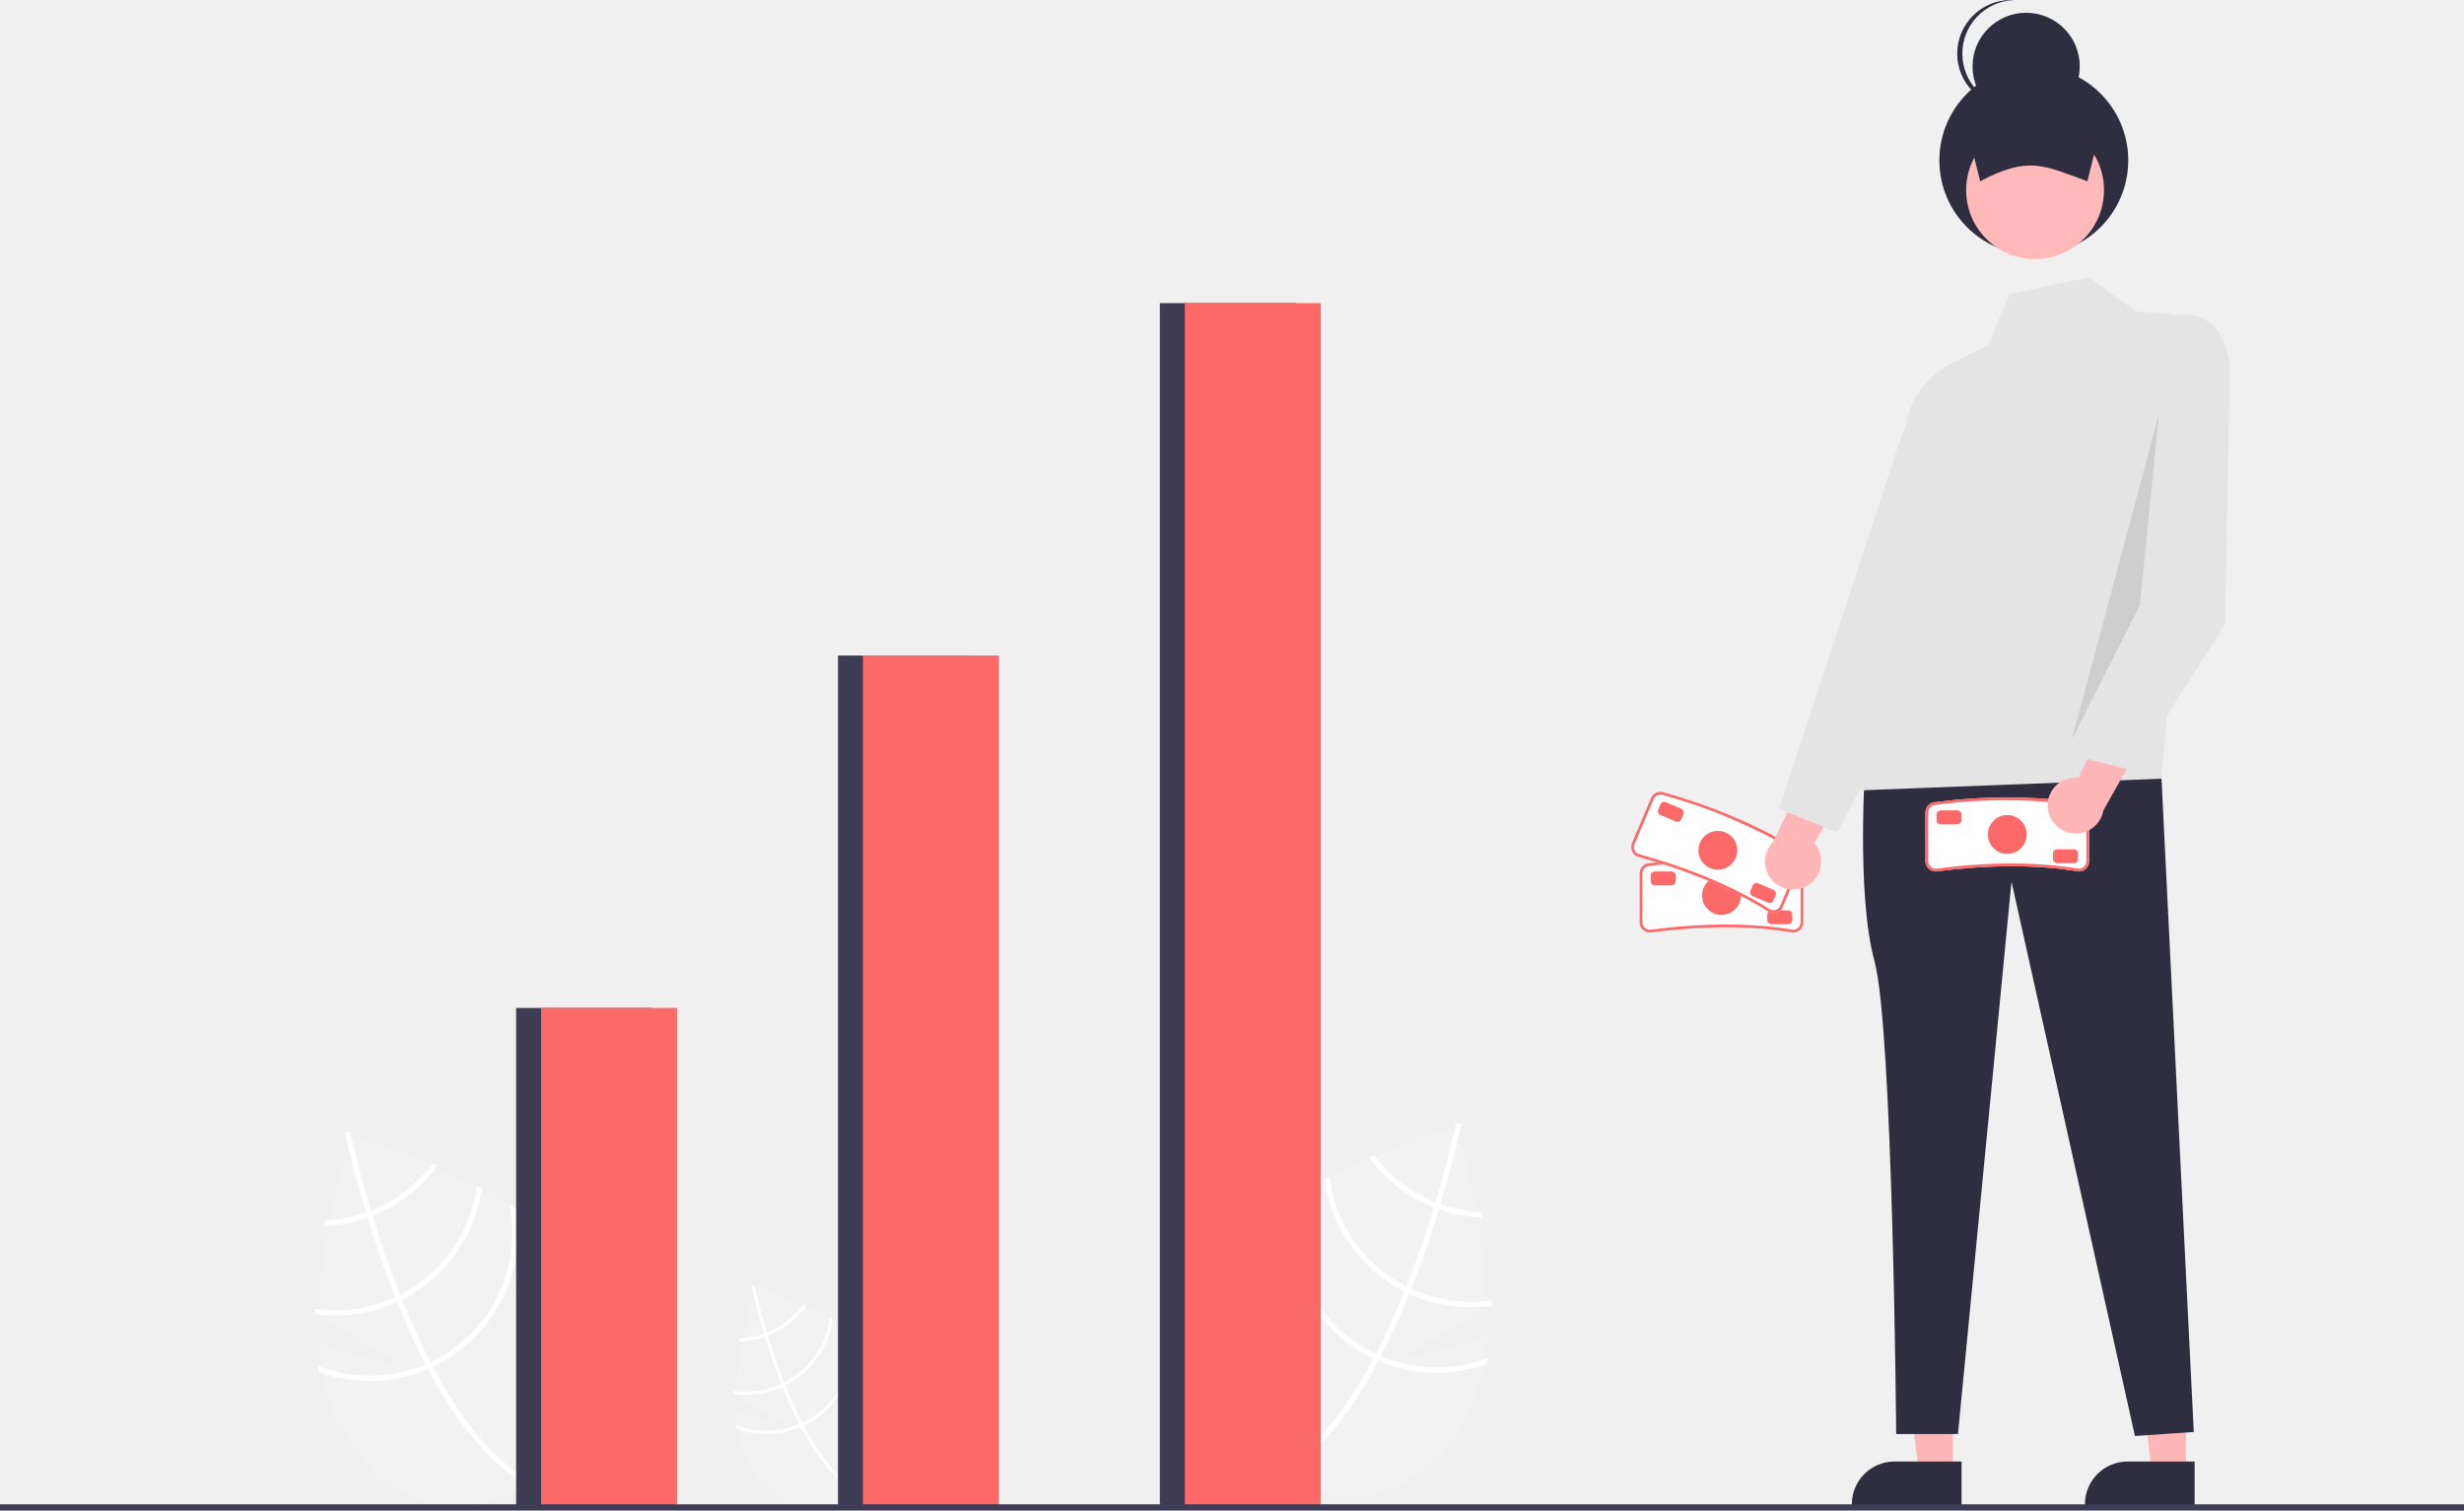
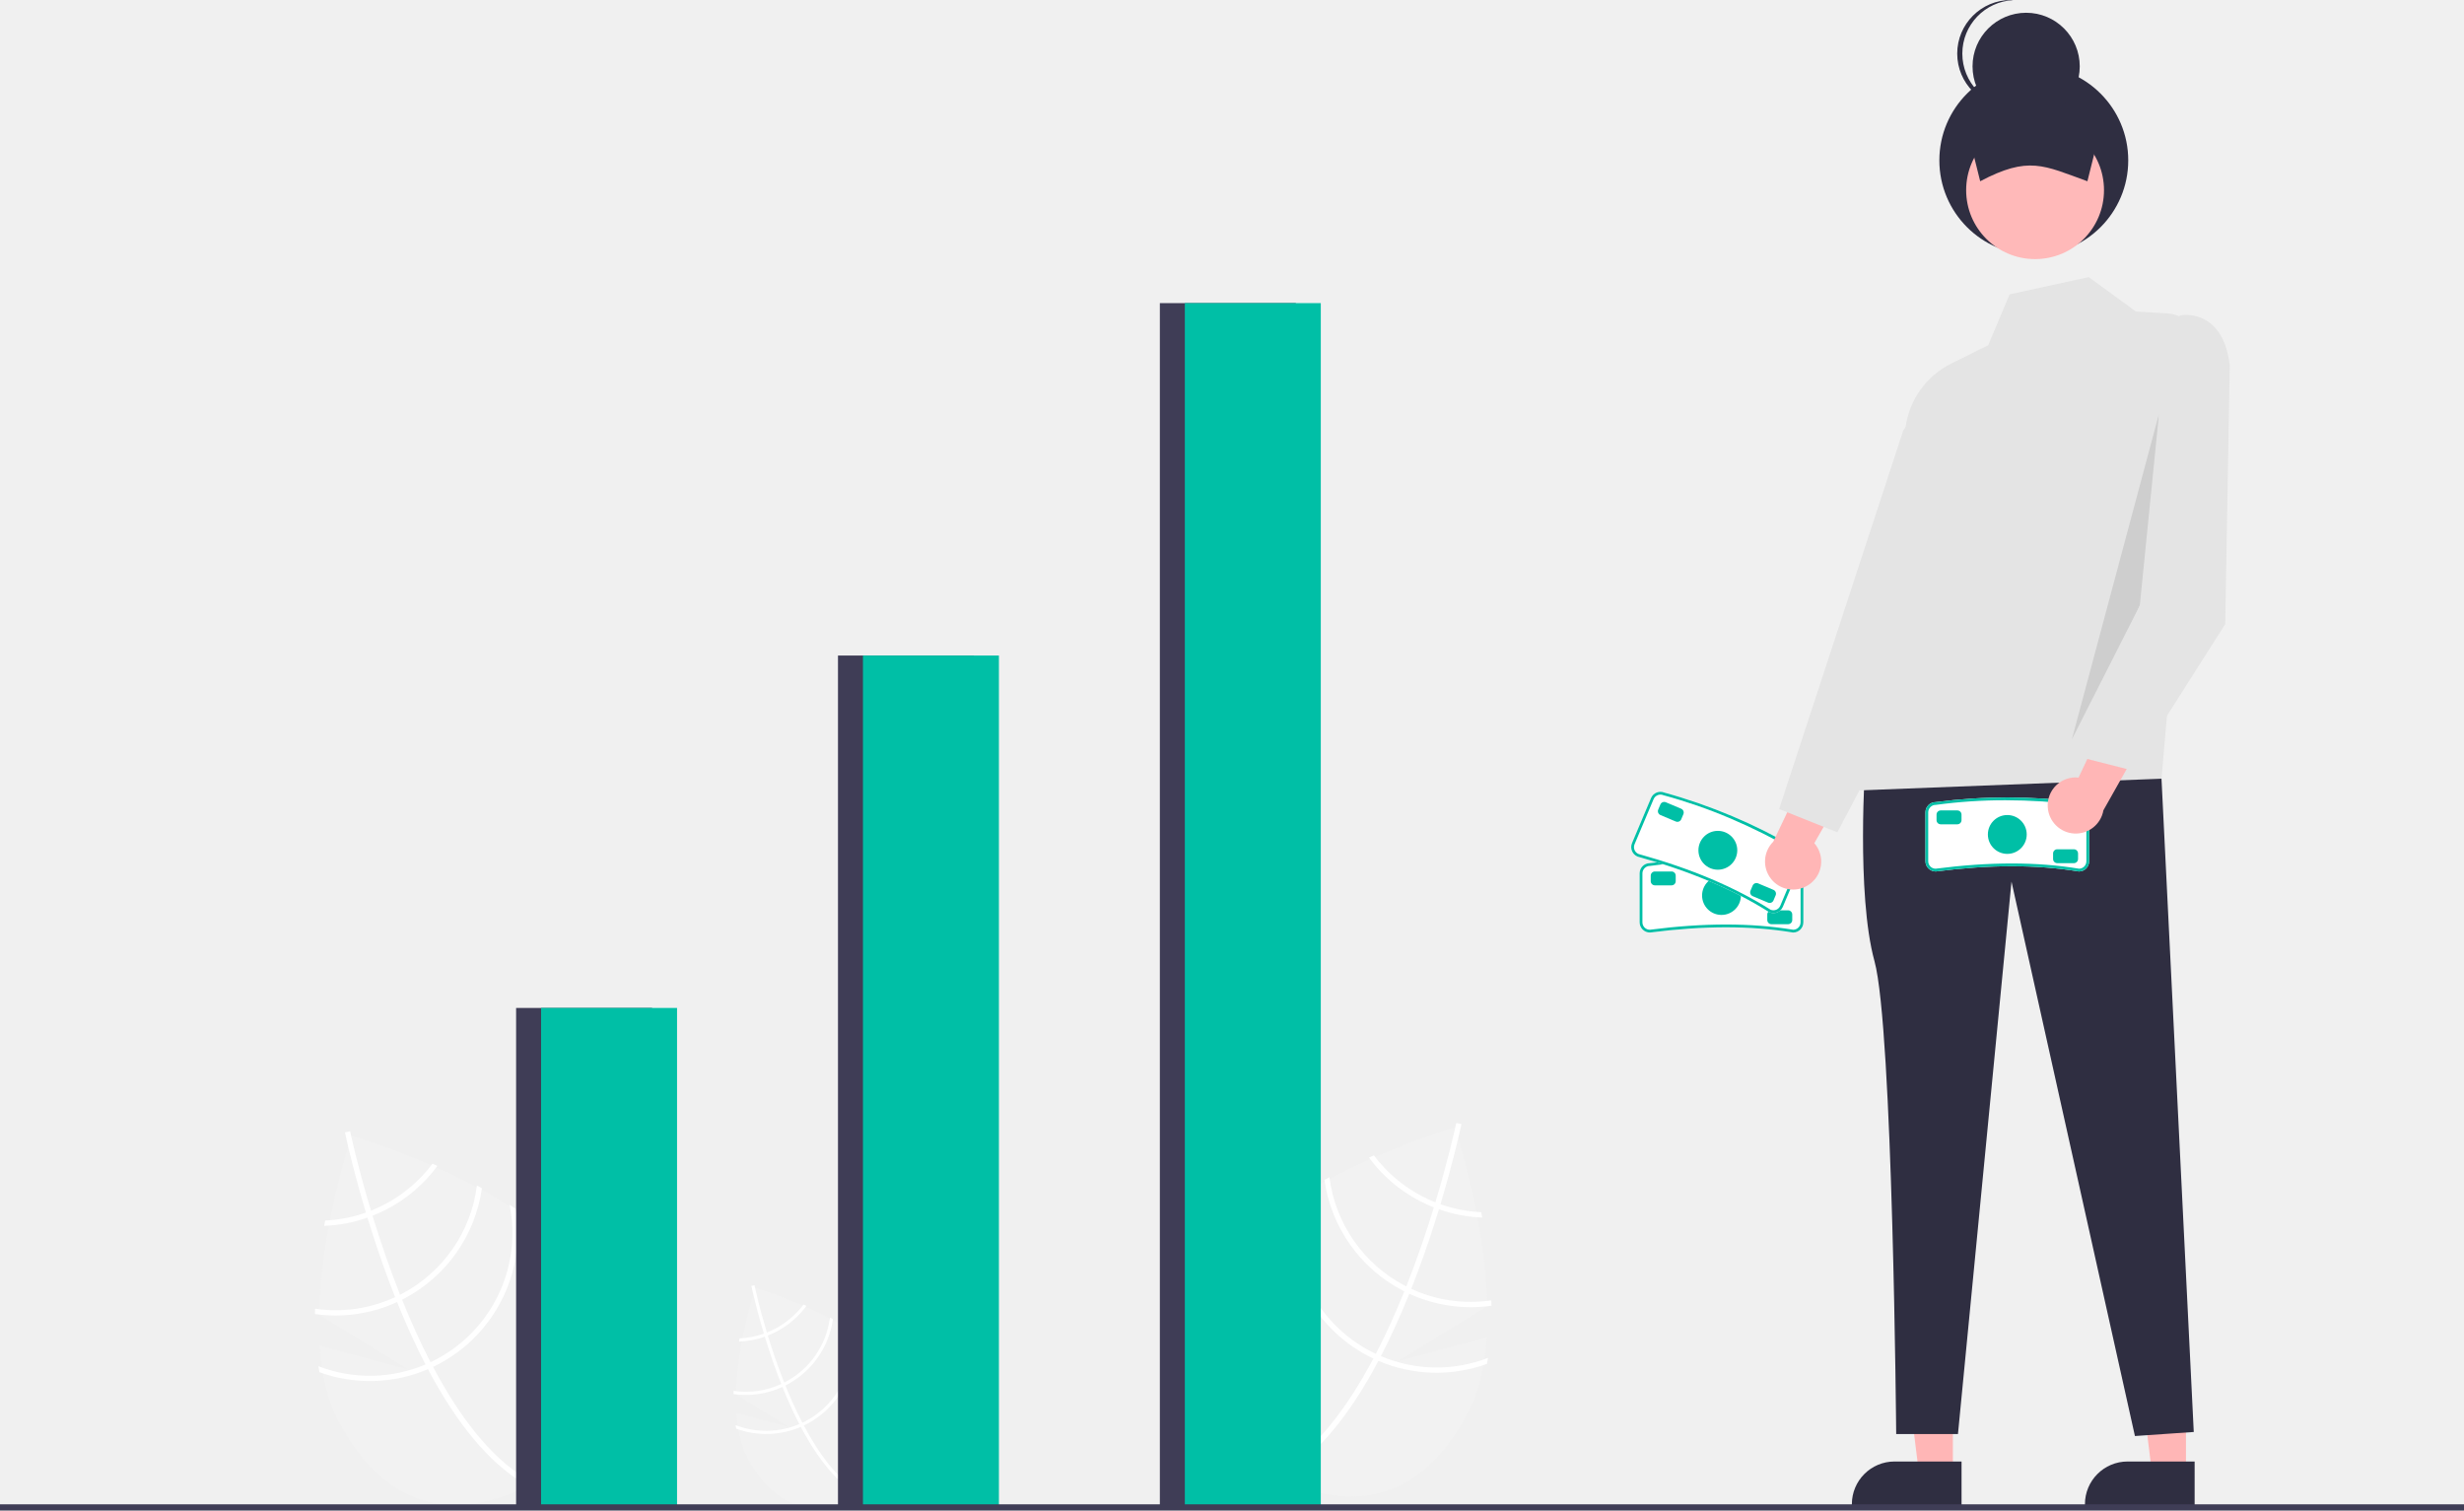
<svg xmlns="http://www.w3.org/2000/svg" id="fd248547-be2e-443b-b00c-df04d3eaadca" data-name="Layer 1" width="888" height="544.357" viewBox="0 0 888 544.357">
  <path d="M691.817,659.775l-32.031,8.592,32.263-19.84c-.694-31.628-11.733-64.424-11.733-64.424s-68.95,19.975-87.046,54.564-3.852,57.425,21.514,70.695c25.365,13.27,52.247,11.951,70.343-22.639C689.154,679.026,691.147,669.669,691.817,659.775Z" transform="translate(-156 -177.8214)" fill="#f2f2f2" />
  <path d="M653.662,666.536l-.892,1.705c-10.47,19.765-21.902,33.479-34.156,40.936-.177.112-.357.211-.534.323l-.5-.831-.471-.805c13.427-7.951,24.696-23.224,33.832-40.461.3-.553.604-1.114.892-1.684,3.803-7.331,7.228-14.967,10.273-22.534.241-.584.478-1.18.714-1.776,3.967-10.008,7.275-19.824,9.926-28.467.19-.61.372-1.225.549-1.831,4.427-14.648,6.883-25.651,7.41-28.096.069-.297.102-.463.111-.501l.921.192.013-.004.93.196c-.009.038-.117.594-.349,1.613-.845,3.815-3.246,14.116-7.203,27.29-.181.593-.363,1.208-.553,1.818-2.144,7.016-4.707,14.771-7.699,22.752q-1.123,3.009-2.281,5.902c-.228.601-.465,1.197-.706,1.781Q658.952,656.323,653.662,666.536Z" transform="translate(-156 -177.8214)" fill="#fff" />
  <path d="M675.128,611.801c-.605-.22-1.219-.444-1.832-.69a52.552,52.552,0,0,1-4.888-2.246,51.119,51.119,0,0,1-17.268-14.667c-.589.262-1.177.524-1.778.79a53.011,53.011,0,0,0,18.163,15.566,54.372,54.372,0,0,0,5.222,2.388c.605.241,1.219.465,1.828.677a52.565,52.565,0,0,0,15.595,2.966q-.18-.981-.348-1.924A50.943,50.943,0,0,1,675.128,611.801Z" transform="translate(-156 -177.8214)" fill="#fff" />
  <path d="M664.594,642.272q-.9-.406-1.774-.863c-.182-.084-.367-.181-.545-.274a51.39,51.39,0,0,1-27.161-39.076c-.598.321-1.196.643-1.79.977a53.298,53.298,0,0,0,28.068,39.787c.236.124.473.247.713.362.595.301,1.186.588,1.782.868a53.016,53.016,0,0,0,29.618,4.315c-.01-.639-.019-1.279-.037-1.922A51.037,51.037,0,0,1,664.594,642.272Z" transform="translate(-156 -177.8214)" fill="#fff" />
  <path d="M653.662,666.536c-.617-.258-1.226-.534-1.83-.818-.646-.306-1.288-.62-1.921-.951a51.529,51.529,0,0,1-26.586-55.75c-.738.485-1.471.962-2.191,1.455a53.416,53.416,0,0,0,27.894,55.983c.633.331,1.27.654,1.913.947.608.297,1.217.572,1.83.839a53.259,53.259,0,0,0,39.098,1.093c.149-.717.269-1.439.393-2.17A51.362,51.362,0,0,1,653.662,666.536Z" transform="translate(-156 -177.8214)" fill="#fff" />
  <path d="M271.183,662.775l32.031,8.592L270.952,651.528c.694-31.628,11.733-64.424,11.733-64.424s68.95,19.975,87.046,54.564,3.852,57.425-21.514,70.695c-25.365,13.27-52.247,11.951-70.343-22.639C273.846,682.026,271.853,672.669,271.183,662.775Z" transform="translate(-156 -177.8214)" fill="#f2f2f2" />
  <path d="M309.338,669.536l.892,1.705c10.47,19.765,21.902,33.479,34.156,40.936.177.112.357.211.534.323l.5-.831.471-.805c-13.427-7.951-24.696-23.224-33.832-40.461-.3-.553-.604-1.114-.892-1.684-3.803-7.331-7.228-14.967-10.273-22.534-.241-.584-.478-1.18-.714-1.776-3.967-10.008-7.275-19.824-9.926-28.467-.19-.61-.372-1.225-.549-1.831-4.427-14.648-6.883-25.651-7.41-28.096-.069-.297-.102-.463-.111-.501l-.921.192-.013-.004-.93.196c.009.038.117.594.349,1.613.845,3.815,3.246,14.116,7.203,27.29.181.593.363,1.208.553,1.818,2.144,7.016,4.707,14.771,7.699,22.752q1.123,3.009,2.281,5.902c.228.601.465,1.197.706,1.781Q304.048,659.323,309.338,669.536Z" transform="translate(-156 -177.8214)" fill="#fff" />
  <path d="M273.179,617.661q-.168.943-.348,1.924a52.565,52.565,0,0,0,15.595-2.966c.61-.211,1.223-.436,1.828-.677a54.372,54.372,0,0,0,5.222-2.388,53.011,53.011,0,0,0,18.163-15.566c-.601-.266-1.19-.528-1.778-.79a51.119,51.119,0,0,1-17.268,14.667,52.552,52.552,0,0,1-4.888,2.246c-.613.246-1.227.47-1.832.69A50.943,50.943,0,0,1,273.179,617.661Z" transform="translate(-156 -177.8214)" fill="#fff" />
  <path d="M269.531,649.445c-.018.644-.028,1.283-.037,1.922a53.016,53.016,0,0,0,29.618-4.315c.596-.279,1.187-.567,1.782-.868.241-.115.477-.239.713-.362a53.298,53.298,0,0,0,28.068-39.787c-.594-.334-1.192-.656-1.79-.977a51.39,51.39,0,0,1-27.161,39.076c-.177.093-.363.19-.545.274q-.874.457-1.774.863A51.037,51.037,0,0,1,269.531,649.445Z" transform="translate(-156 -177.8214)" fill="#fff" />
  <path d="M270.738,670.164c.124.731.244,1.453.393,2.17a53.259,53.259,0,0,0,39.098-1.093c.613-.267,1.221-.542,1.83-.839.642-.293,1.28-.616,1.913-.947a53.416,53.416,0,0,0,27.894-55.983c-.721-.494-1.454-.97-2.191-1.455a51.529,51.529,0,0,1-26.586,55.75c-.633.331-1.275.645-1.921.951-.604.284-1.213.559-1.83.818A51.362,51.362,0,0,1,270.738,670.164Z" transform="translate(-156 -177.8214)" fill="#fff" />
  <path d="M421.356,686.995l19.069,5.115-19.207-11.811c.413-18.829,6.985-38.353,6.985-38.353s41.048,11.892,51.821,32.483,2.293,34.186-12.808,42.087c-15.101,7.9-31.104,7.115-41.877-13.477C422.941,698.456,421.755,692.885,421.356,686.995Z" transform="translate(-156 -177.8214)" fill="#f2f2f2" />
  <path d="M444.07,691.02l.531,1.015c6.233,11.767,13.039,19.931,20.334,24.371.105.067.213.125.318.192l.298-.495.28-.479c-7.993-4.734-14.702-13.826-20.141-24.087-.179-.329-.36-.663-.531-1.002-2.264-4.364-4.303-8.91-6.116-13.415-.143-.347-.284-.702-.425-1.058-2.362-5.958-4.331-11.802-5.909-16.947-.113-.363-.221-.729-.327-1.09-2.636-8.72-4.098-15.271-4.411-16.726-.041-.177-.061-.275-.066-.298l-.548.114-.008-.002-.553.117c.005.023.07.354.208.96.503,2.271,1.932,8.404,4.288,16.246.108.353.216.719.329,1.082,1.276,4.177,2.802,8.793,4.584,13.545q.668,1.791,1.358,3.514c.136.358.277.713.42,1.06Q440.921,684.94,444.07,691.02Z" transform="translate(-156 -177.8214)" fill="#fff" />
  <path d="M422.544,660.138q-.1.561-.207,1.145a31.294,31.294,0,0,0,9.284-1.766c.363-.126.728-.259,1.088-.403a32.37,32.37,0,0,0,3.109-1.422,31.559,31.559,0,0,0,10.813-9.267c-.358-.158-.708-.314-1.059-.47a30.432,30.432,0,0,1-10.28,8.732,31.287,31.287,0,0,1-2.91,1.337c-.365.146-.73.28-1.091.411A30.327,30.327,0,0,1,422.544,660.138Z" transform="translate(-156 -177.8214)" fill="#fff" />
  <path d="M420.373,679.06c-.011.383-.016.764-.022,1.144a31.562,31.562,0,0,0,17.633-2.569c.355-.166.707-.338,1.061-.517.143-.069.284-.142.425-.216a31.73,31.73,0,0,0,16.709-23.686c-.354-.199-.71-.39-1.066-.582a30.594,30.594,0,0,1-16.169,23.263c-.106.055-.216.113-.324.163q-.52.272-1.056.514A30.383,30.383,0,0,1,420.373,679.06Z" transform="translate(-156 -177.8214)" fill="#fff" />
  <path d="M421.091,691.394c.074.435.145.865.234,1.292a31.707,31.707,0,0,0,23.276-.651c.365-.159.727-.323,1.089-.499.382-.174.762-.367,1.139-.564a31.8,31.8,0,0,0,16.606-33.328c-.429-.294-.865-.578-1.304-.866a30.676,30.676,0,0,1-15.827,33.19c-.377.197-.759.384-1.144.566-.36.169-.722.333-1.089.487A30.577,30.577,0,0,1,421.091,691.394Z" transform="translate(-156 -177.8214)" fill="#fff" />
  <path d="M802.236,513.878l-.082-.007c-15.167-2.504-32.015-2.503-51.508.003h-.008a3.686,3.686,0,0,1-3.729-3.669V492.552a3.678,3.678,0,0,1,3.673-3.673,199.874,199.874,0,0,1,51.715.004h.007a3.659,3.659,0,0,1,3.605,3.669v17.653A3.678,3.678,0,0,1,802.236,513.878Z" transform="translate(-156 -177.8214)" fill="#fff" />
-   <path d="M802.236,513.878l-.082-.007c-15.167-2.504-32.015-2.503-51.508.003h-.008a3.686,3.686,0,0,1-3.729-3.669V492.552a3.678,3.678,0,0,1,3.673-3.673,199.874,199.874,0,0,1,51.715.004h.007a3.659,3.659,0,0,1,3.605,3.669v17.653A3.678,3.678,0,0,1,802.236,513.878Zm-26.482-25.675a184.5,184.5,0,0,0-25.103,1.67,2.699,2.699,0,0,0-2.741,2.678v17.653a2.676,2.676,0,0,0,2.673,2.673c19.51-2.513,36.439-2.513,51.693-0a2.676,2.676,0,0,0,2.634-2.673V492.552a2.676,2.676,0,0,0-2.673-2.673A215.528,215.528,0,0,0,775.754,488.203Z" transform="translate(-156 -177.8214)" fill="#fd6868" />
-   <circle cx="620.409" cy="322.714" r="7" fill="#fd6868" />
-   <path d="M758.409,496.878h-6a1.502,1.502,0,0,1-1.5-1.5v-2a1.502,1.502,0,0,1,1.5-1.5h6a1.502,1.502,0,0,1,1.5,1.5v2A1.502,1.502,0,0,1,758.409,496.878Z" transform="translate(-156 -177.8214)" fill="#fd6868" />
-   <path d="M800.409,510.878h-6a1.502,1.502,0,0,1-1.5-1.5v-2a1.502,1.502,0,0,1,1.5-1.5h6a1.502,1.502,0,0,1,1.5,1.5v2A1.502,1.502,0,0,1,800.409,510.878Z" transform="translate(-156 -177.8214)" fill="#fd6868" />
+   <path d="M802.236,513.878l-.082-.007c-15.167-2.504-32.015-2.503-51.508.003h-.008a3.686,3.686,0,0,1-3.729-3.669V492.552a3.678,3.678,0,0,1,3.673-3.673,199.874,199.874,0,0,1,51.715.004h.007a3.659,3.659,0,0,1,3.605,3.669v17.653A3.678,3.678,0,0,1,802.236,513.878Zm-26.482-25.675a184.5,184.5,0,0,0-25.103,1.67,2.699,2.699,0,0,0-2.741,2.678v17.653a2.676,2.676,0,0,0,2.673,2.673c19.51-2.513,36.439-2.513,51.693-0a2.676,2.676,0,0,0,2.634-2.673V492.552a2.676,2.676,0,0,0-2.673-2.673A215.528,215.528,0,0,0,775.754,488.203Z" transform="translate(-156 -177.8214)" fill="#00bfa6" />
+   <circle cx="620.409" cy="322.714" r="7" fill="#00bfa6" />
+   <path d="M758.409,496.878h-6a1.502,1.502,0,0,1-1.5-1.5v-2a1.502,1.502,0,0,1,1.5-1.5h6a1.502,1.502,0,0,1,1.5,1.5v2A1.502,1.502,0,0,1,758.409,496.878Z" transform="translate(-156 -177.8214)" fill="#00bfa6" />
+   <path d="M800.409,510.878h-6a1.502,1.502,0,0,1-1.5-1.5v-2a1.502,1.502,0,0,1,1.5-1.5h6a1.502,1.502,0,0,1,1.5,1.5v2A1.502,1.502,0,0,1,800.409,510.878Z" transform="translate(-156 -177.8214)" fill="#00bfa6" />
  <path d="M793.699,506.577l-.072-.038c-12.999-8.205-28.522-14.757-47.455-20.028l-.007-.003a3.686,3.686,0,0,1-2.009-4.831l6.865-16.264a3.678,3.678,0,0,1,4.813-1.956,199.874,199.874,0,0,1,47.643,20.115l.006.003a3.659,3.659,0,0,1,1.894,4.783l-6.865,16.264A3.678,3.678,0,0,1,793.699,506.577Z" transform="translate(-156 -177.8214)" fill="#fff" />
-   <path d="M793.699,506.577l-.072-.038c-12.999-8.205-28.522-14.757-47.455-20.028l-.007-.003a3.686,3.686,0,0,1-2.009-4.831l6.865-16.264a3.678,3.678,0,0,1,4.813-1.956,199.874,199.874,0,0,1,47.643,20.115l.006.003a3.659,3.659,0,0,1,1.894,4.783l-6.865,16.264A3.678,3.678,0,0,1,793.699,506.577Zm-14.413-33.953a184.498,184.498,0,0,0-23.776-8.223,2.699,2.699,0,0,0-3.567,1.401l-6.865,16.264a2.676,2.676,0,0,0,1.423,3.503c18.951,5.272,34.548,11.856,47.624,20.102a2.676,2.676,0,0,0,3.466-1.438l6.865-16.264a2.676,2.676,0,0,0-1.423-3.503A215.53,215.53,0,0,0,779.286,472.624Z" transform="translate(-156 -177.8214)" fill="#fd6868" />
-   <circle cx="619.094" cy="306.419" r="7" fill="#fd6868" />
-   <path d="M759.933,473.871l-5.528-2.333a1.502,1.502,0,0,1-.799-1.965l.778-1.843a1.502,1.502,0,0,1,1.965-.799l5.528,2.333a1.502,1.502,0,0,1,.799,1.965l-.778,1.843A1.502,1.502,0,0,1,759.933,473.871Z" transform="translate(-156 -177.8214)" fill="#fd6868" />
-   <path d="M793.183,503.103l-5.528-2.333a1.502,1.502,0,0,1-.799-1.965l.778-1.843a1.502,1.502,0,0,1,1.965-.799l5.528,2.333a1.502,1.502,0,0,1,.799,1.965l-.778,1.843A1.502,1.502,0,0,1,793.183,503.103Z" transform="translate(-156 -177.8214)" fill="#fd6868" />
+   <path d="M793.699,506.577l-.072-.038c-12.999-8.205-28.522-14.757-47.455-20.028l-.007-.003a3.686,3.686,0,0,1-2.009-4.831l6.865-16.264a3.678,3.678,0,0,1,4.813-1.956,199.874,199.874,0,0,1,47.643,20.115l.006.003a3.659,3.659,0,0,1,1.894,4.783l-6.865,16.264A3.678,3.678,0,0,1,793.699,506.577Zm-14.413-33.953a184.498,184.498,0,0,0-23.776-8.223,2.699,2.699,0,0,0-3.567,1.401l-6.865,16.264a2.676,2.676,0,0,0,1.423,3.503c18.951,5.272,34.548,11.856,47.624,20.102a2.676,2.676,0,0,0,3.466-1.438l6.865-16.264a2.676,2.676,0,0,0-1.423-3.503A215.53,215.53,0,0,0,779.286,472.624Z" transform="translate(-156 -177.8214)" fill="#00bfa6" />
+   <circle cx="619.094" cy="306.419" r="7" fill="#00bfa6" />
+   <path d="M759.933,473.871l-5.528-2.333a1.502,1.502,0,0,1-.799-1.965l.778-1.843a1.502,1.502,0,0,1,1.965-.799l5.528,2.333a1.502,1.502,0,0,1,.799,1.965l-.778,1.843A1.502,1.502,0,0,1,759.933,473.871Z" transform="translate(-156 -177.8214)" fill="#00bfa6" />
+   <path d="M793.183,503.103l-5.528-2.333a1.502,1.502,0,0,1-.799-1.965l.778-1.843a1.502,1.502,0,0,1,1.965-.799l5.528,2.333a1.502,1.502,0,0,1,.799,1.965l-.778,1.843A1.502,1.502,0,0,1,793.183,503.103Z" transform="translate(-156 -177.8214)" fill="#00bfa6" />
  <path d="M807.475,496.913a10.056,10.056,0,0,0,2.386-15.234l17.709-31.038-18.531,1.197-13.975,29.291a10.11,10.11,0,0,0,12.412,15.784Z" transform="translate(-156 -177.8214)" fill="#ffb6b6" />
  <polygon points="787.796 530.684 775.536 530.684 769.704 483.396 787.798 483.397 787.796 530.684" fill="#ffb6b6" />
  <path d="M946.922,720.39l-39.531-.001v-.5A15.387,15.387,0,0,1,922.778,704.502h.001l24.144.001Z" transform="translate(-156 -177.8214)" fill="#2f2e41" />
  <polygon points="703.796 530.684 691.536 530.684 685.704 483.396 703.798 483.397 703.796 530.684" fill="#ffb6b6" />
  <path d="M862.922,720.39l-39.531-.001v-.5A15.387,15.387,0,0,1,838.778,704.502h.001l24.144.001Z" transform="translate(-156 -177.8214)" fill="#2f2e41" />
  <path d="M828.271,451.974s-3.372,48.021,3.269,72.206,7.827,170.441,7.827,170.441h22.262l19.295-199.085L925.406,695.323l21.204-1.458L934.982,458.443Z" transform="translate(-156 -177.8214)" fill="#2f2e41" />
  <path d="M925.783,290.096l-17.019-12.419L880.247,283.887l-7.719,18.342-13.302,6.595a30.152,30.152,0,0,0-16.447,22.692l-19.003,131.225,111.206-4.299,13.463-154.543a12.116,12.116,0,0,0-11.367-13.147Z" transform="translate(-156 -177.8214)" fill="#e4e4e4" />
  <polygon points="696.189 141.253 685.918 155.099 641.182 291.544 662.152 299.94 695.729 236.359 696.189 141.253" fill="#e4e4e4" />
  <circle cx="732.961" cy="57.795" r="34.037" fill="#2f2e41" />
  <circle cx="733.421" cy="68.534" r="24.838" fill="#ffb9b9" />
  <path d="M908.279,243.136c-15.816-5.705-21.167-9.209-38.637,0l-6.439-25.758H914.718Z" transform="translate(-156 -177.8214)" fill="#2f2e41" />
  <circle cx="730.201" cy="23.918" r="19.318" fill="#2f2e41" />
  <path d="M863.203,197.14a19.302,19.302,0,0,1,18.398-19.272c-.307-.015-.609-.046-.92-.046a19.318,19.318,0,1,0,0,38.637c.311,0,.613-.032.92-.046A19.302,19.302,0,0,1,863.203,197.14Z" transform="translate(-156 -177.8214)" fill="#2f2e41" />
  <polygon points="778.087 149.111 771.157 218.196 746.683 266.431 778.087 149.111" opacity="0.1" />
  <rect x="39.5" y="361.737" width="6" height="5" fill="#f0f0f0" />
  <path d="M769.029,544.558H757.206v-5H769.029Zm-23.646,0H733.559v-5h11.824Zm-23.647,0H709.912v-5h11.823Zm-23.646,0H686.265v-5h11.824Zm-23.647,0H662.618v-5h11.823Zm-23.647,0H638.971v-5H650.794Zm-23.646,0H615.324v-5h11.823Zm-23.647,0H591.677v-5H603.5Zm-23.647,0H568.03v-5H579.853Zm-23.647,0H544.382v-5h11.824Zm-23.647,0H520.735v-5h11.824Zm-23.647,0h-11.824v-5h11.824Zm-23.647,0H473.441v-5h11.824Zm-23.647,0H449.794v-5h11.823Zm-23.647,0H426.147v-5H437.971Zm-23.647,0H402.5v-5h11.824Zm-23.647,0H378.853v-5h11.824Zm-23.647,0H355.206v-5h11.824Zm-23.647,0H331.559v-5h11.823Zm-23.647,0h-11.823v-5h11.823Zm-23.647,0h-11.823v-5h11.823Zm-23.647,0H260.618v-5h11.824Zm-23.647,0H236.971v-5h11.824Zm-23.647,0h-11.823v-5h11.824Z" transform="translate(-156 -177.8214)" fill="#f0f0f0" />
  <rect x="39.5" y="234.737" width="6" height="5" fill="#f0f0f0" />
  <path d="M769.029,417.558H757.206v-5H769.029Zm-23.646,0H733.559v-5h11.824Zm-23.647,0H709.912v-5h11.823Zm-23.646,0H686.265v-5h11.824Zm-23.647,0H662.618v-5h11.823Zm-23.647,0H638.971v-5H650.794Zm-23.646,0H615.324v-5h11.823Zm-23.647,0H591.677v-5H603.5Zm-23.647,0H568.03v-5H579.853Zm-23.647,0H544.382v-5h11.824Zm-23.647,0H520.735v-5h11.824Zm-23.647,0h-11.824v-5h11.824Zm-23.647,0H473.441v-5h11.824Zm-23.647,0H449.794v-5h11.823Zm-23.647,0H426.147v-5H437.971Zm-23.647,0H402.5v-5h11.824Zm-23.647,0H378.853v-5h11.824Zm-23.647,0H355.206v-5h11.824Zm-23.647,0H331.559v-5h11.823Zm-23.647,0h-11.823v-5h11.823Zm-23.647,0h-11.823v-5h11.823Zm-23.647,0H260.618v-5h11.824Zm-23.647,0H236.971v-5h11.824Zm-23.647,0h-11.823v-5h11.824Z" transform="translate(-156 -177.8214)" fill="#f0f0f0" />
  <rect x="39.5" y="107.737" width="6" height="5" fill="#f0f0f0" />
  <path d="M769.029,290.558H757.206v-5H769.029Zm-23.646,0H733.559v-5h11.824Zm-23.647,0H709.912v-5h11.823Zm-23.646,0H686.265v-5h11.824Zm-23.647,0H662.618v-5h11.823Zm-23.647,0H638.971v-5H650.794Zm-23.646,0H615.324v-5h11.823Zm-23.647,0H591.677v-5H603.5Zm-23.647,0H568.03v-5H579.853Zm-23.647,0H544.382v-5h11.824Zm-23.647,0H520.735v-5h11.824Zm-23.647,0h-11.824v-5h11.824Zm-23.647,0H473.441v-5h11.824Zm-23.647,0H449.794v-5h11.823Zm-23.647,0H426.147v-5H437.971Zm-23.647,0H402.5v-5h11.824Zm-23.647,0H378.853v-5h11.824Zm-23.647,0H355.206v-5h11.824Zm-23.647,0H331.559v-5h11.823Zm-23.647,0h-11.823v-5h11.823Zm-23.647,0h-11.823v-5h11.823Zm-23.647,0H260.618v-5h11.824Zm-23.647,0H236.971v-5h11.824Zm-23.647,0h-11.823v-5h11.824Z" transform="translate(-156 -177.8214)" fill="#f0f0f0" />
  <rect x="186" y="363.237" width="49" height="180" fill="#3f3d56" />
-   <rect x="195" y="363.237" width="49" height="180" fill="#fd6868" />
+   <rect x="195" y="363.237" width="49" height="180" fill="#00bfa6" />
  <rect x="302" y="236.237" width="49" height="307" fill="#3f3d56" />
-   <rect x="311" y="236.237" width="49" height="307" fill="#fd6868" />
+   <rect x="311" y="236.237" width="49" height="307" fill="#00bfa6" />
  <rect x="418" y="109.237" width="49" height="434" fill="#3f3d56" />
-   <rect x="427" y="109.237" width="49" height="434" fill="#fd6868" />
+   <rect x="427" y="109.237" width="49" height="434" fill="#00bfa6" />
  <circle cx="40" cy="110.237" r="12" fill="#f0f0f0" />
  <circle cx="40" cy="237.237" r="12" fill="#f0f0f0" />
  <circle cx="40" cy="364.237" r="12" fill="#f0f0f0" />
  <rect y="542.116" width="888" height="2.241" fill="#3f3d56" />
  <path d="M905.236,491.878l-.082-.007c-15.167-2.504-32.015-2.503-51.508.003h-.008a3.686,3.686,0,0,1-3.729-3.669V470.552a3.678,3.678,0,0,1,3.673-3.673,199.874,199.874,0,0,1,51.715.004h.007a3.659,3.659,0,0,1,3.605,3.669v17.653A3.678,3.678,0,0,1,905.236,491.878Z" transform="translate(-156 -177.8214)" fill="#fff" />
-   <path d="M905.236,491.878l-.082-.007c-15.167-2.504-32.015-2.503-51.508.003h-.008a3.686,3.686,0,0,1-3.729-3.669V470.552a3.678,3.678,0,0,1,3.673-3.673,199.874,199.874,0,0,1,51.715.004h.007a3.659,3.659,0,0,1,3.605,3.669v17.653A3.678,3.678,0,0,1,905.236,491.878Zm-26.482-25.675a184.5,184.5,0,0,0-25.103,1.67,2.699,2.699,0,0,0-2.741,2.678v17.653a2.676,2.676,0,0,0,2.673,2.673c19.51-2.513,36.439-2.513,51.693-0a2.676,2.676,0,0,0,2.634-2.673V470.552a2.676,2.676,0,0,0-2.673-2.673A215.528,215.528,0,0,0,878.754,466.203Z" transform="translate(-156 -177.8214)" fill="#fd6868" />
-   <circle cx="723.409" cy="300.714" r="7" fill="#fd6868" />
-   <path d="M861.409,474.878h-6a1.502,1.502,0,0,1-1.5-1.5v-2a1.502,1.502,0,0,1,1.5-1.5h6a1.502,1.502,0,0,1,1.5,1.5v2A1.502,1.502,0,0,1,861.409,474.878Z" transform="translate(-156 -177.8214)" fill="#fd6868" />
-   <path d="M903.409,488.878h-6a1.502,1.502,0,0,1-1.5-1.5v-2a1.502,1.502,0,0,1,1.5-1.5h6a1.502,1.502,0,0,1,1.5,1.5v2A1.502,1.502,0,0,1,903.409,488.878Z" transform="translate(-156 -177.8214)" fill="#fd6868" />
+   <path d="M905.236,491.878l-.082-.007c-15.167-2.504-32.015-2.503-51.508.003h-.008a3.686,3.686,0,0,1-3.729-3.669V470.552a3.678,3.678,0,0,1,3.673-3.673,199.874,199.874,0,0,1,51.715.004h.007a3.659,3.659,0,0,1,3.605,3.669v17.653A3.678,3.678,0,0,1,905.236,491.878Zm-26.482-25.675a184.5,184.5,0,0,0-25.103,1.67,2.699,2.699,0,0,0-2.741,2.678v17.653a2.676,2.676,0,0,0,2.673,2.673c19.51-2.513,36.439-2.513,51.693-0a2.676,2.676,0,0,0,2.634-2.673V470.552a2.676,2.676,0,0,0-2.673-2.673A215.528,215.528,0,0,0,878.754,466.203Z" transform="translate(-156 -177.8214)" fill="#00bfa6" />
+   <circle cx="723.409" cy="300.714" r="7" fill="#00bfa6" />
+   <path d="M861.409,474.878h-6a1.502,1.502,0,0,1-1.5-1.5v-2a1.502,1.502,0,0,1,1.5-1.5h6a1.502,1.502,0,0,1,1.5,1.5v2A1.502,1.502,0,0,1,861.409,474.878Z" transform="translate(-156 -177.8214)" fill="#00bfa6" />
+   <path d="M903.409,488.878h-6a1.502,1.502,0,0,1-1.5-1.5v-2a1.502,1.502,0,0,1,1.5-1.5h6a1.502,1.502,0,0,1,1.5,1.5v2A1.502,1.502,0,0,1,903.409,488.878Z" transform="translate(-156 -177.8214)" fill="#00bfa6" />
  <path d="M893.994,468.738a10.056,10.056,0,0,1,11.1-10.702l15.238-32.323,9.663,15.857-15.951,28.264a10.11,10.11,0,0,1-20.05-1.095Z" transform="translate(-156 -177.8214)" fill="#ffb6b6" />
  <path d="M935.422,299.661l6.276-8.184s15.29-3.114,17.887,17.887l-1.635,93.365L924.444,455.466l-21.761-5.556,28.451-62.647Z" transform="translate(-156 -177.8214)" fill="#e4e4e4" />
</svg>
